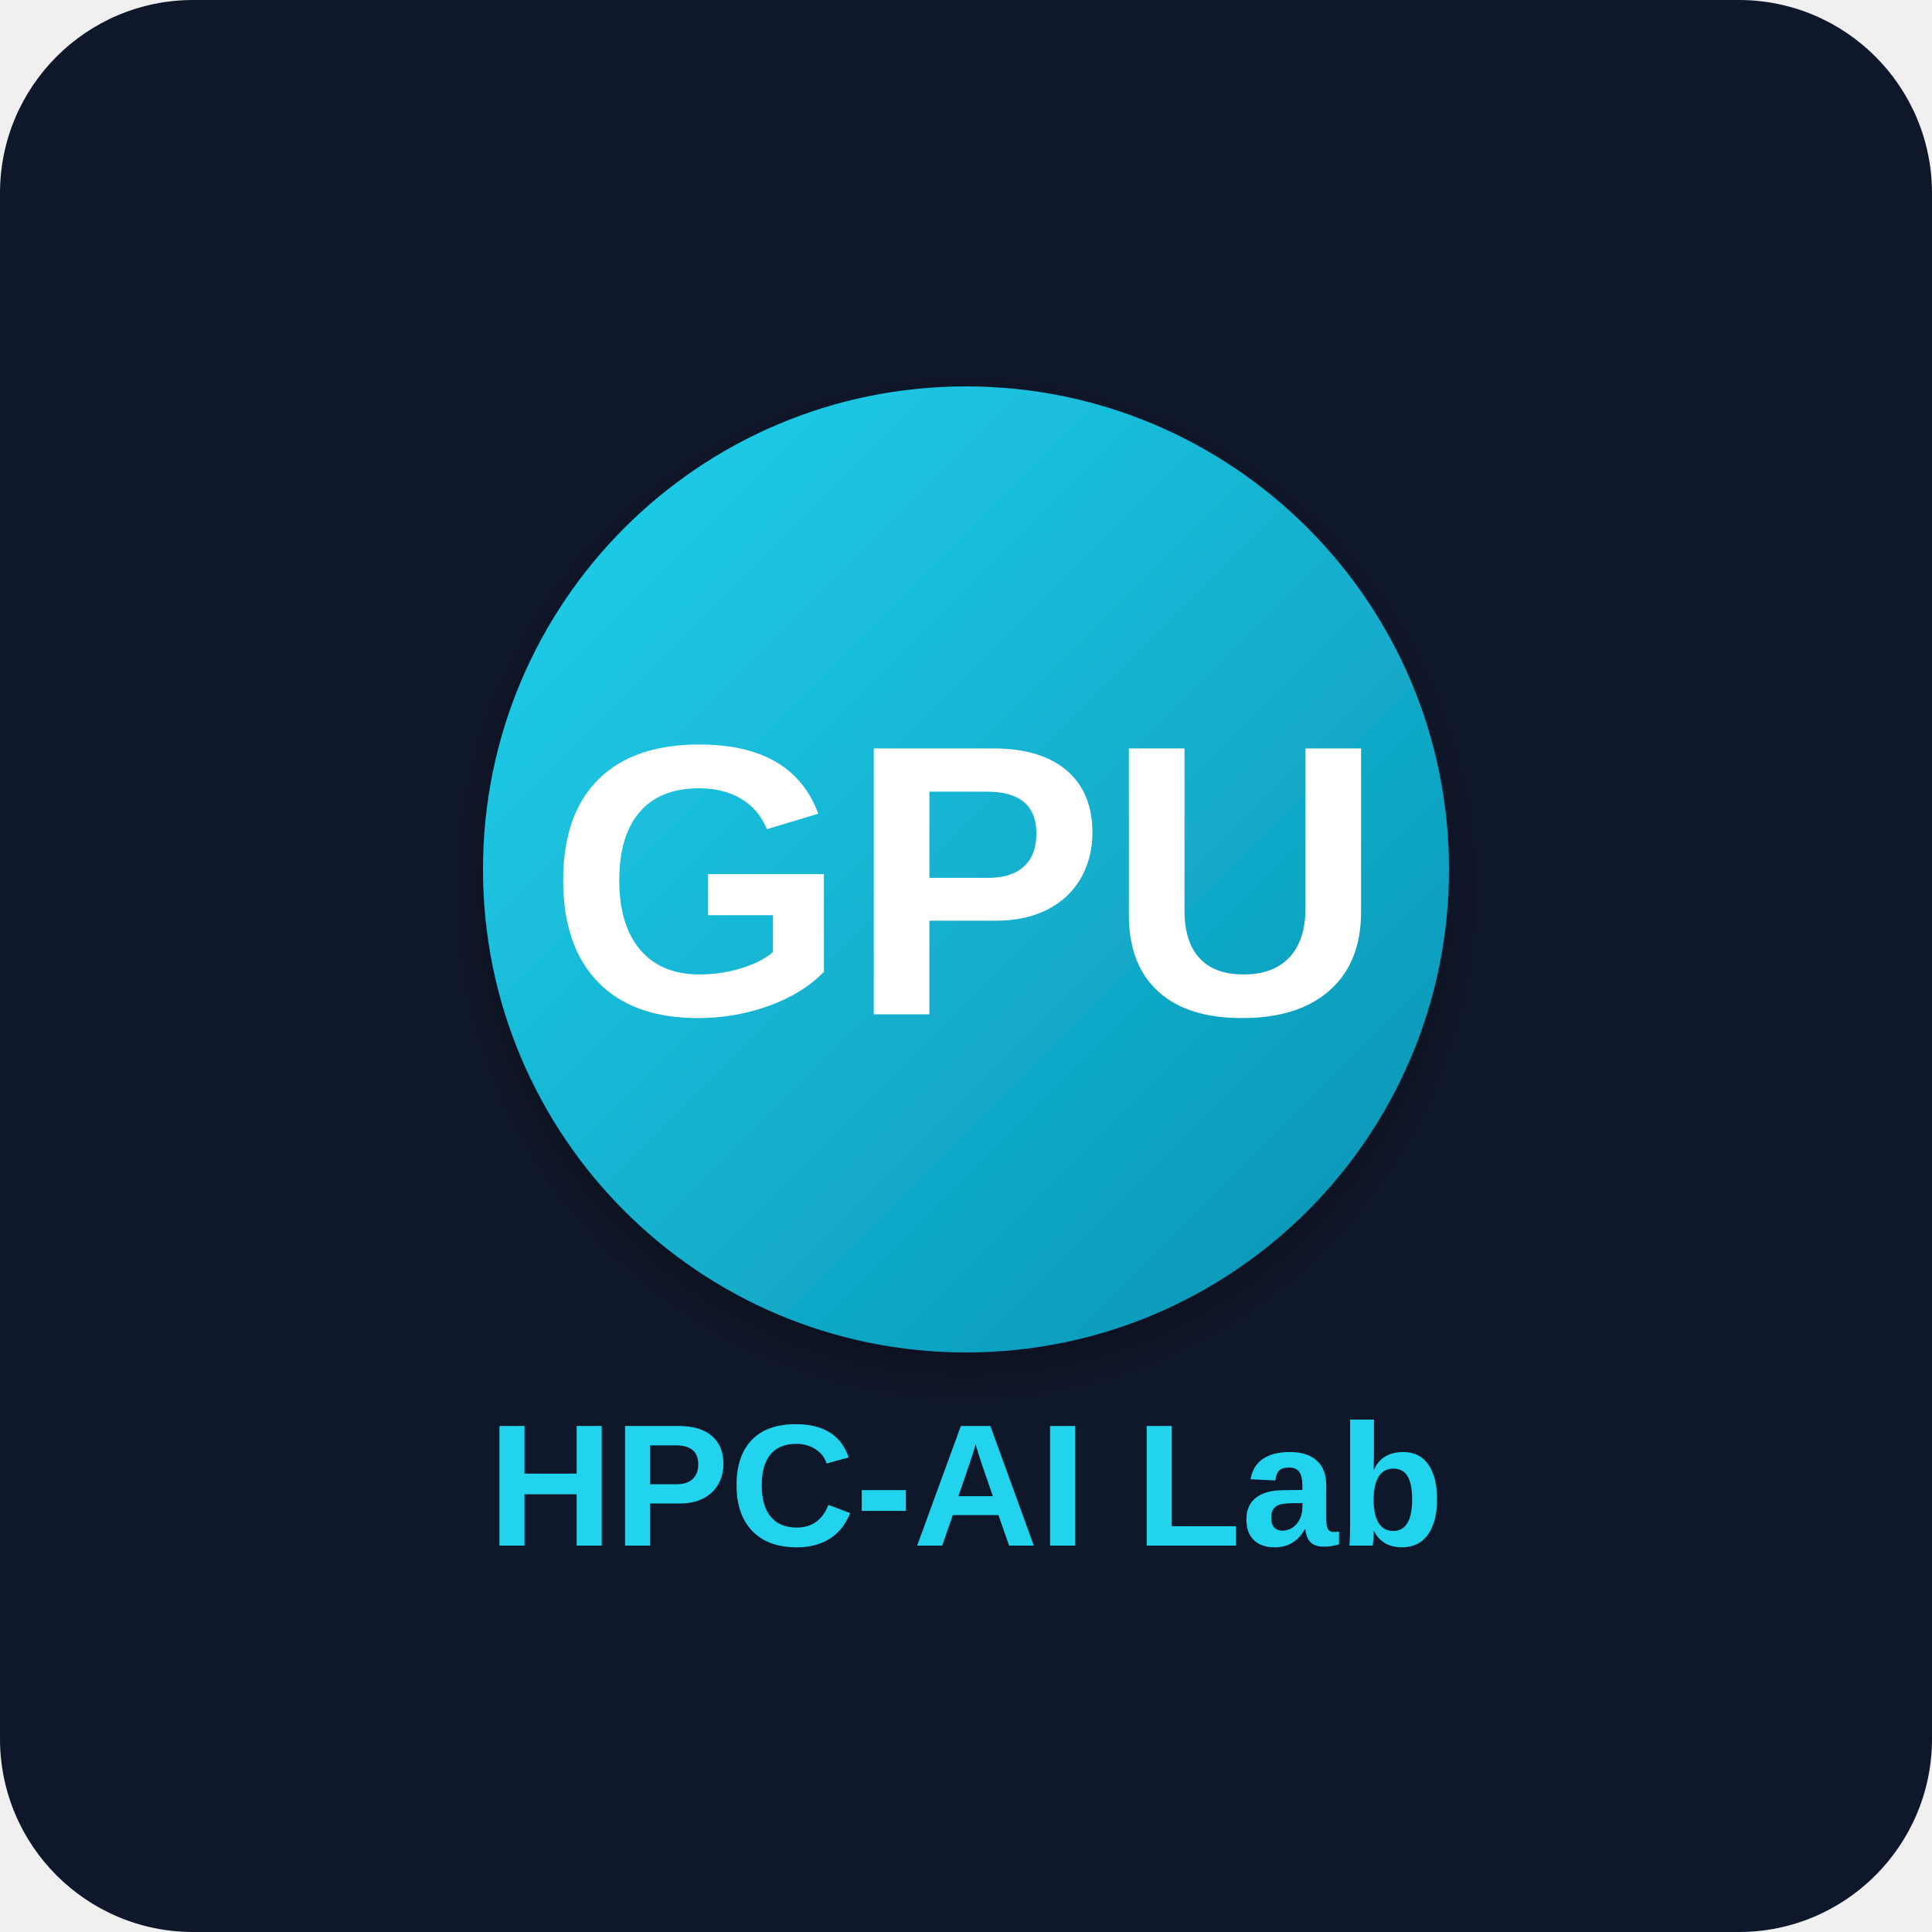
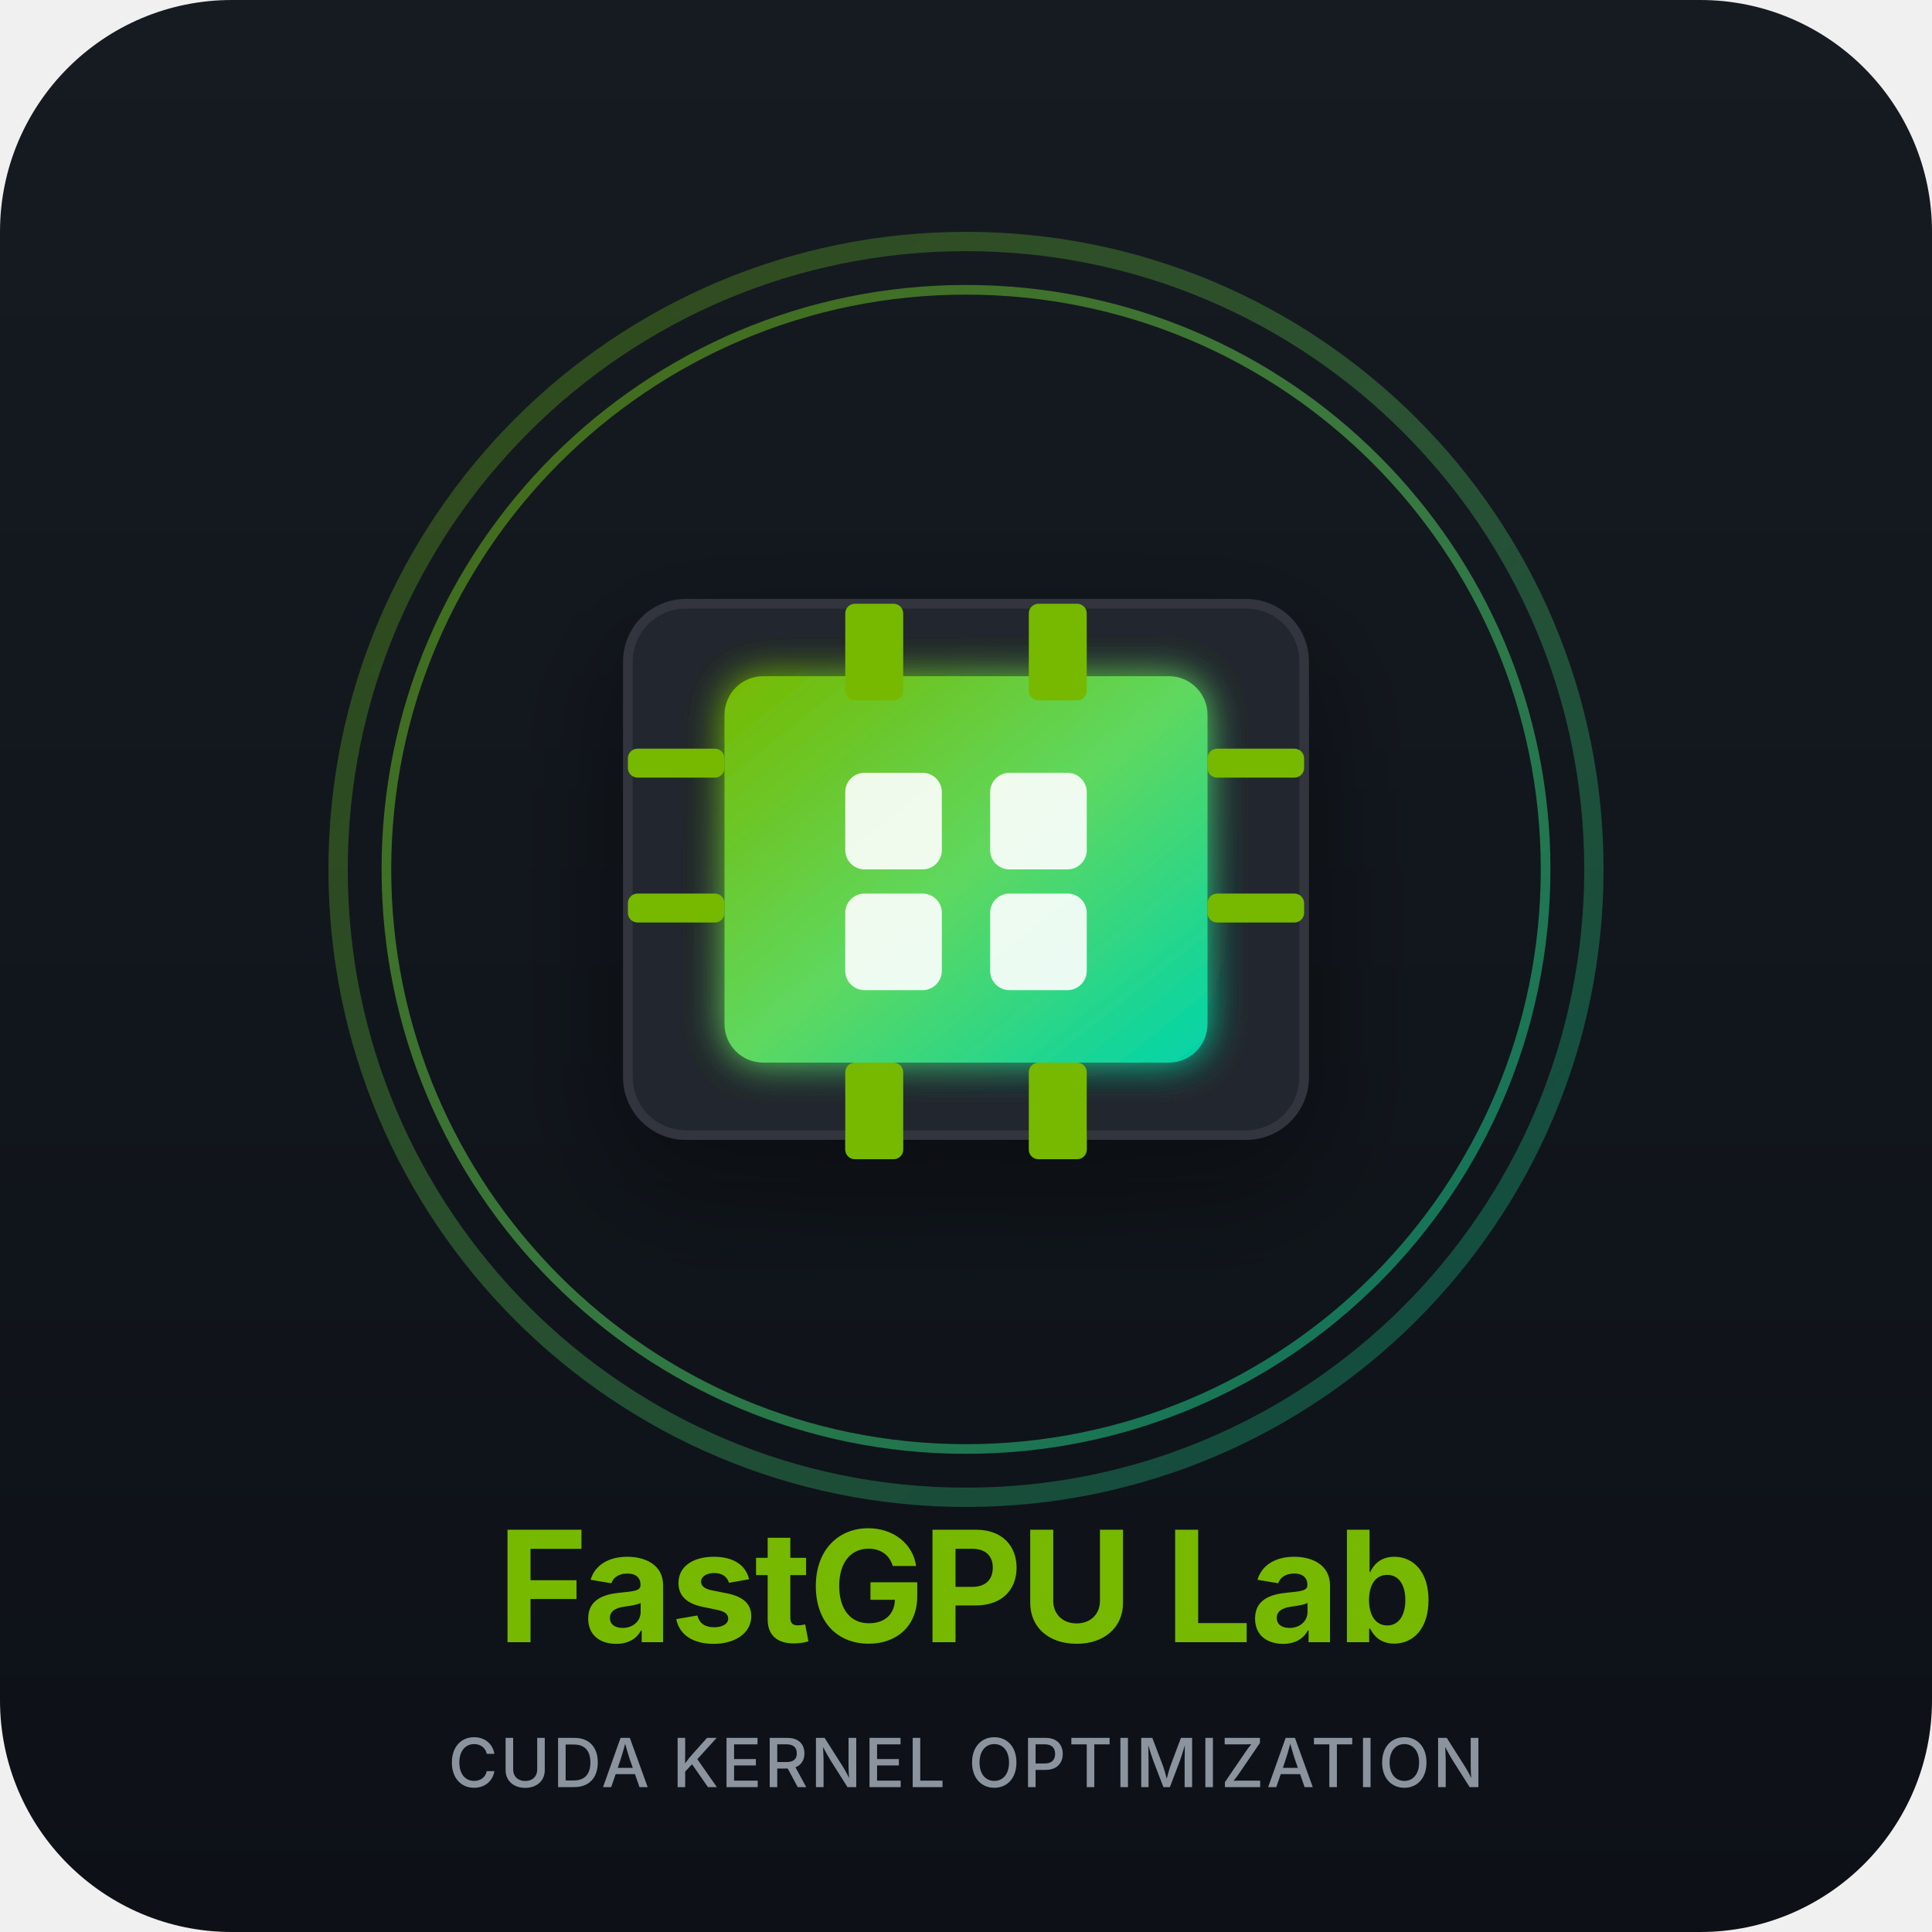
<svg xmlns="http://www.w3.org/2000/svg" viewBox="0 0 400 400">
  <defs>
-     <linearGradient id="grad1" x1="0%" y1="0%" x2="100%" y2="100%">
-       <stop offset="0%" style="stop-color:#22d3ee;stop-opacity:1" />
-       <stop offset="100%" style="stop-color:#0891b2;stop-opacity:1" />
+     <linearGradient id="heroGrad" x1="0%" y1="0%" x2="100%" y2="100%">
+       <stop offset="0%" style="stop-color:#76B900;stop-opacity:1" />
+       <stop offset="50%" style="stop-color:#5FD85F;stop-opacity:1" />
+       <stop offset="100%" style="stop-color:#00D4AA;stop-opacity:1" />
    </linearGradient>
-     <filter id="shadow">
-       <feDropShadow dx="0" dy="4" stdDeviation="4" flood-opacity="0.25" />
+     <linearGradient id="bgGrad" x1="0%" y1="0%" x2="0%" y2="100%">
+       <stop offset="0%" style="stop-color:#161B22;stop-opacity:1" />
+       <stop offset="100%" style="stop-color:#0D1117;stop-opacity:1" />
+     </linearGradient>
+     <filter id="heroShadow" x="-20%" y="-20%" width="140%" height="140%">
+       <feDropShadow dx="0" dy="8" stdDeviation="12" flood-opacity="0.4" />
+     </filter>
+     <filter id="glow">
+       <feGaussianBlur stdDeviation="4" result="coloredBlur" />
+       <feMerge>
+         <feMergeNode in="coloredBlur" />
+         <feMergeNode in="SourceGraphic" />
+       </feMerge>
    </filter>
  </defs>
-   <rect width="400" height="400" fill="#0f172a" rx="40" />
-   <circle cx="200" cy="180" r="100" fill="url(#grad1)" filter="url(#shadow)" />
-   <text x="200" y="210" font-family="Arial,sans-serif" font-size="80" font-weight="bold" fill="white" text-anchor="middle">GPU</text>
-   <text x="200" y="320" font-family="Arial,sans-serif" font-size="36" font-weight="bold" fill="#22d3ee" text-anchor="middle">HPC-AI Lab</text>
+   <rect width="400" height="400" fill="url(#bgGrad)" rx="48" />
+   <circle cx="200" cy="180" r="130" fill="none" stroke="url(#heroGrad)" stroke-width="4" opacity="0.3" />
+   <circle cx="200" cy="180" r="120" fill="none" stroke="url(#heroGrad)" stroke-width="2" opacity="0.5" />
+   <g transform="translate(200, 180)" filter="url(#heroShadow)">
+     <rect x="-70" y="-55" width="140" height="110" rx="12" fill="#21262D" stroke="#30363D" stroke-width="2" />
+     <rect x="-50" y="-40" width="100" height="80" rx="8" fill="url(#heroGrad)" filter="url(#glow)" />
+     <rect x="-25" y="-20" width="20" height="20" rx="4" fill="#ffffff" opacity="0.9" />
+     <rect x="5" y="-20" width="20" height="20" rx="4" fill="#ffffff" opacity="0.9" />
+     <rect x="-25" y="5" width="20" height="20" rx="4" fill="#ffffff" opacity="0.9" />
+     <rect x="5" y="5" width="20" height="20" rx="4" fill="#ffffff" opacity="0.9" />
+     <rect x="-70" y="-25" width="20" height="6" rx="2" fill="#76B900" />
+     <rect x="-70" y="5" width="20" height="6" rx="2" fill="#76B900" />
+     <rect x="50" y="-25" width="20" height="6" rx="2" fill="#76B900" />
+     <rect x="50" y="5" width="20" height="6" rx="2" fill="#76B900" />
+     <rect x="-25" y="-55" width="12" height="20" rx="2" fill="#76B900" />
+     <rect x="13" y="-55" width="12" height="20" rx="2" fill="#76B900" />
+     <rect x="-25" y="40" width="12" height="20" rx="2" fill="#76B900" />
+     <rect x="13" y="40" width="12" height="20" rx="2" fill="#76B900" />
+   </g>
+   <text x="200" y="340" font-family="Inter, -apple-system, BlinkMacSystemFont, sans-serif" font-size="32" font-weight="700" fill="#76B900" text-anchor="middle" letter-spacing="-0.5">FastGPU Lab</text>
+   <text x="200" y="370" font-family="Inter, -apple-system, BlinkMacSystemFont, sans-serif" font-size="14" font-weight="500" fill="#8B949E" text-anchor="middle" letter-spacing="0.5">CUDA KERNEL OPTIMIZATION</text>
</svg>
